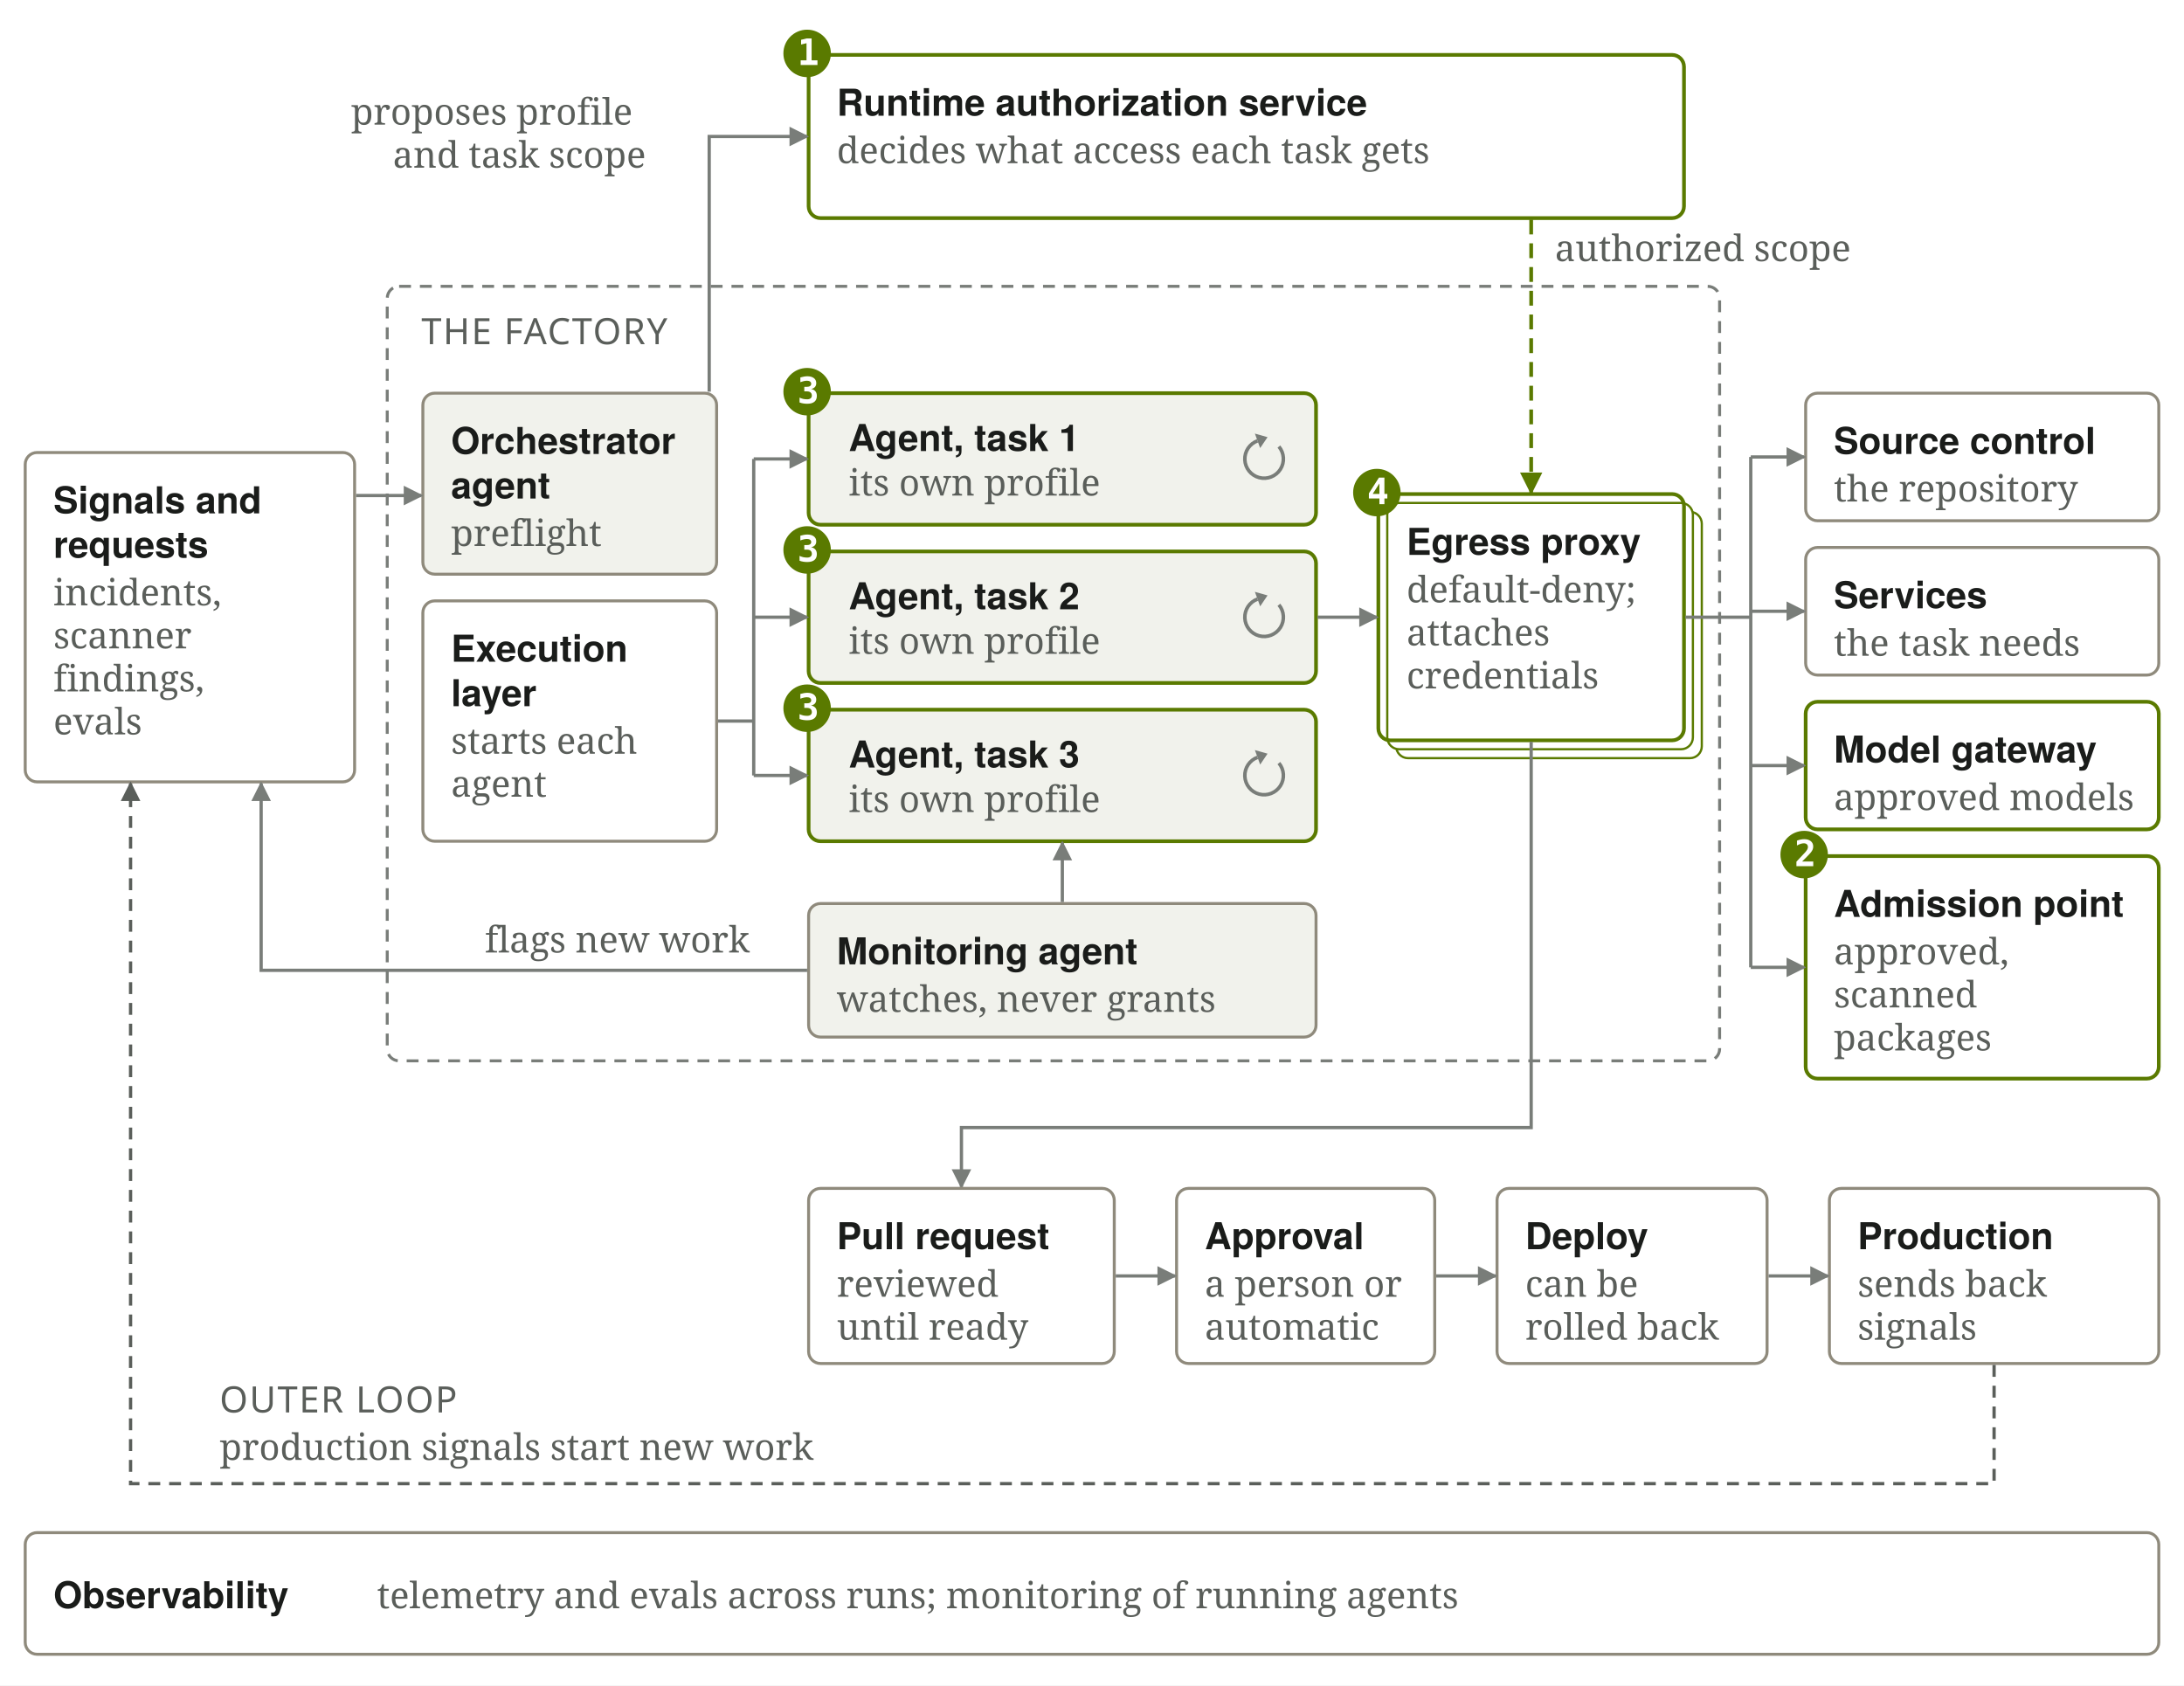
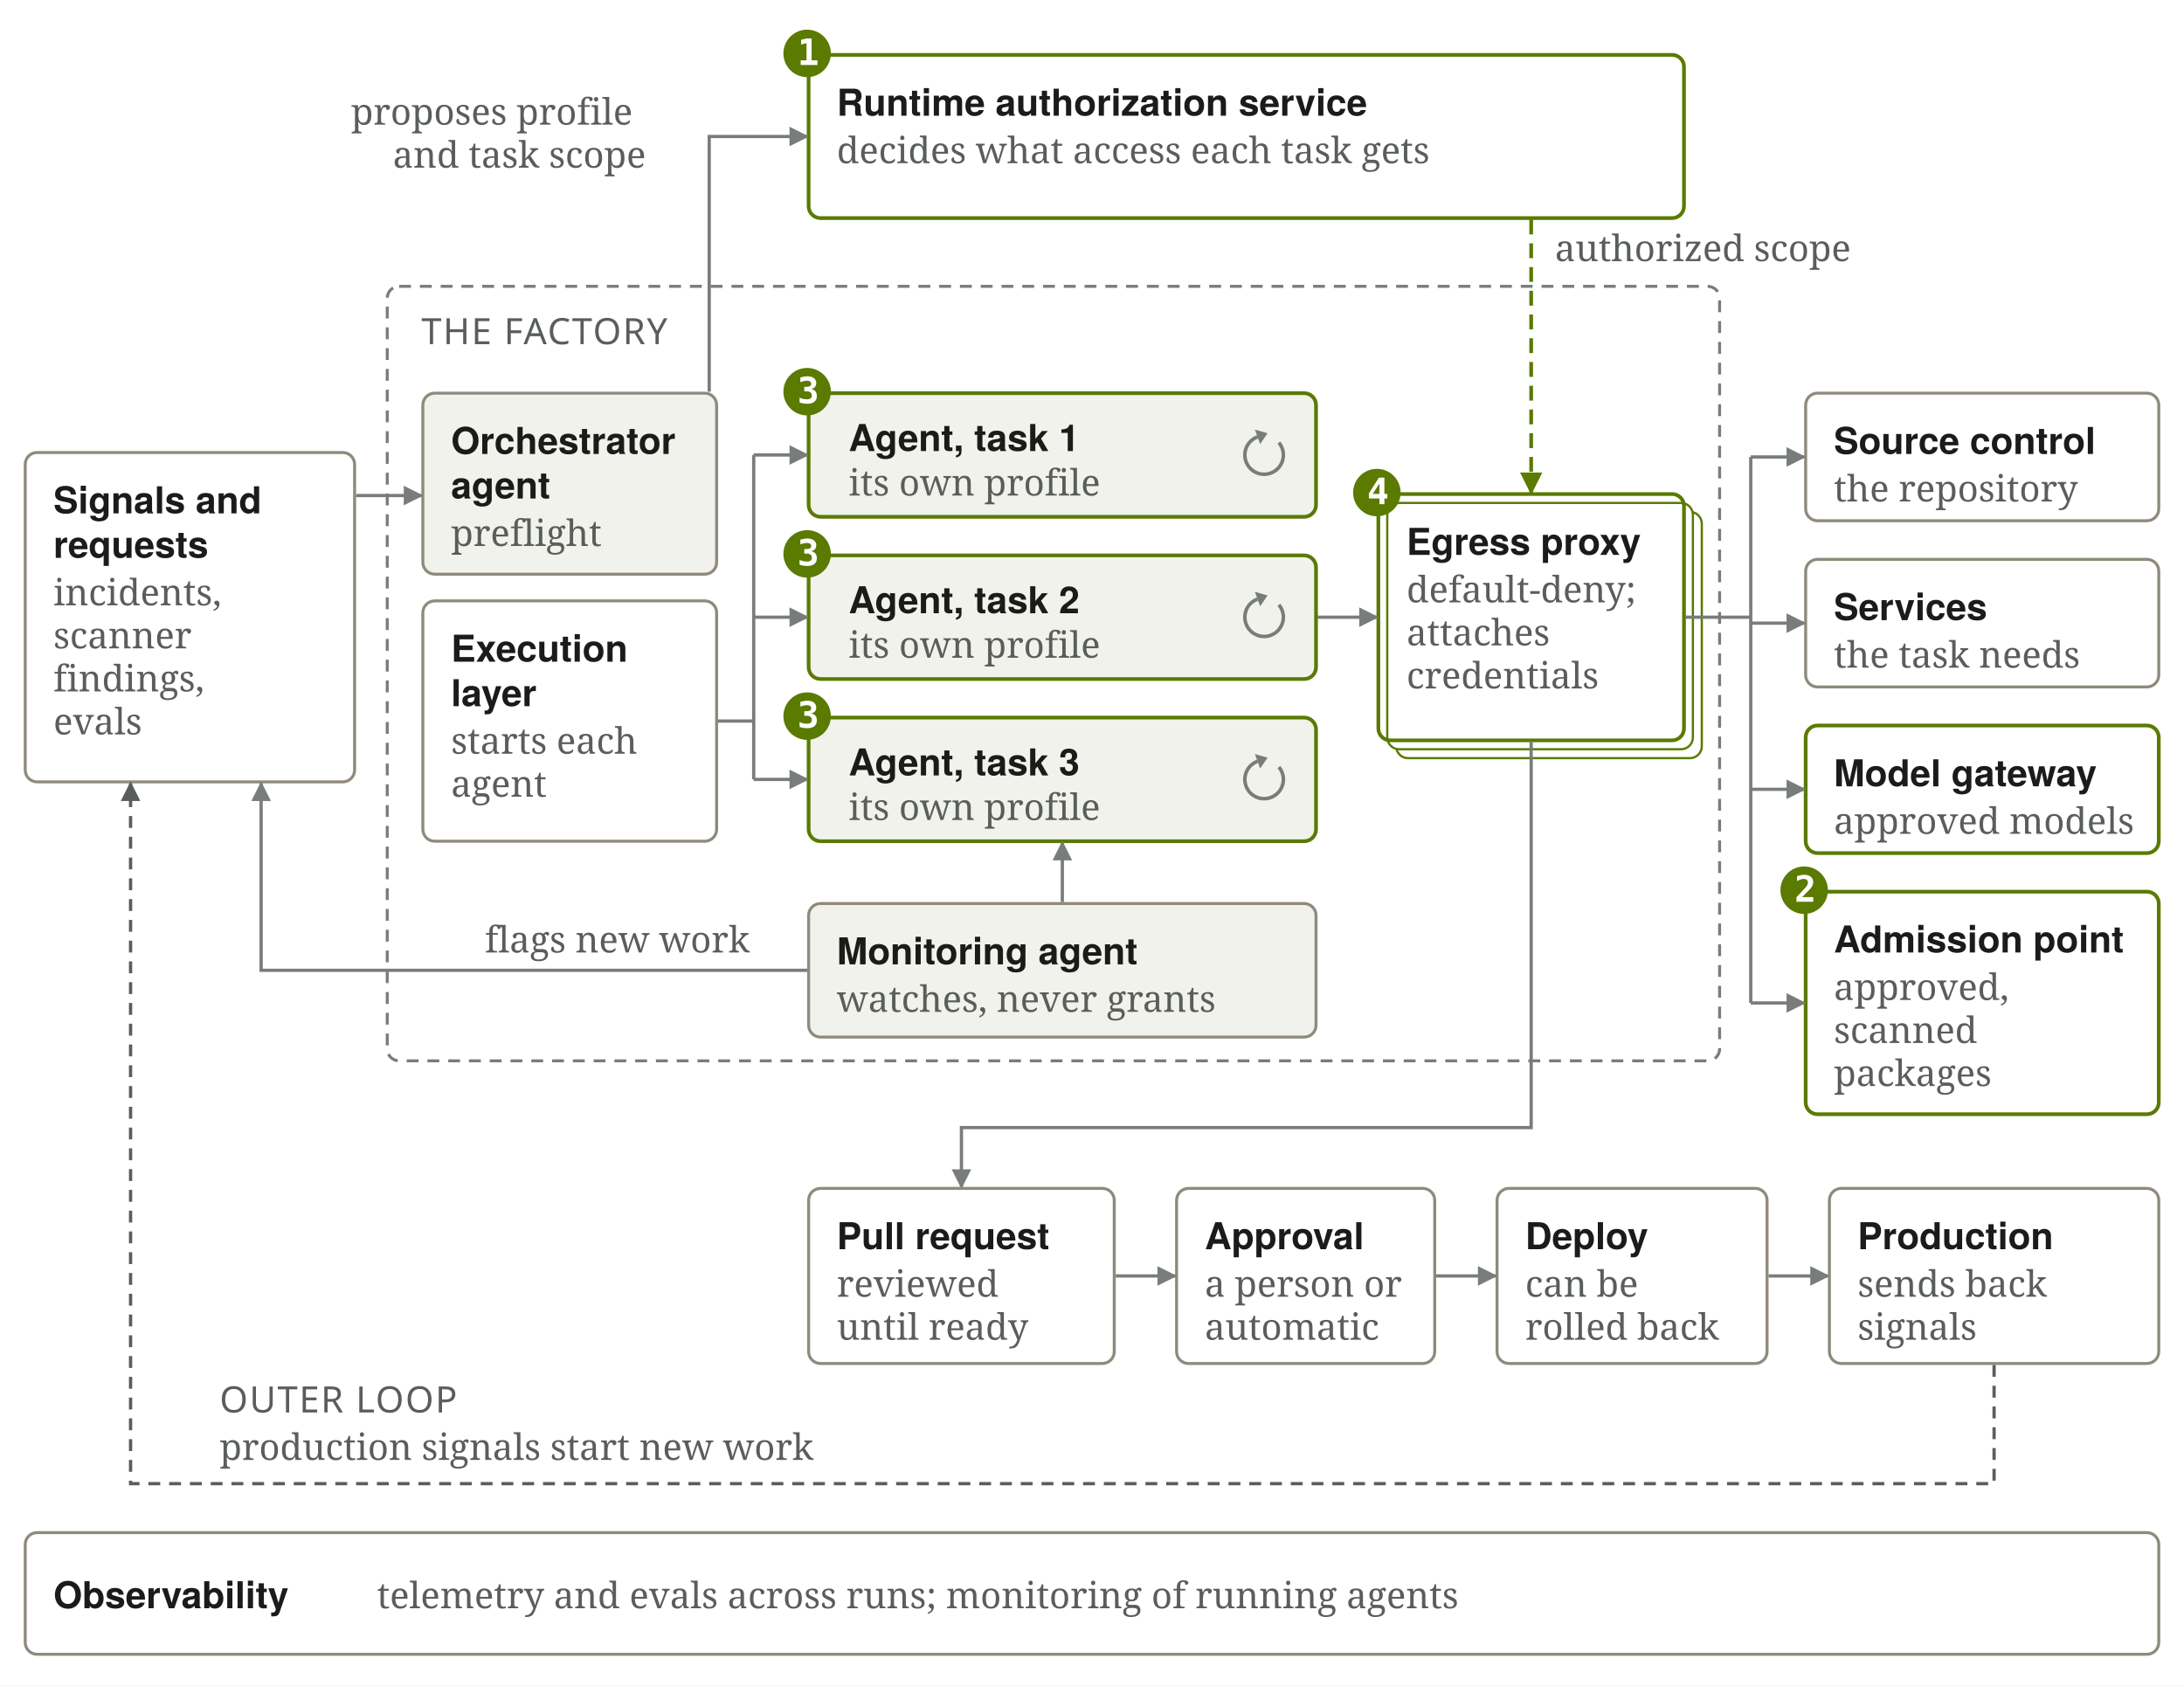
<svg xmlns="http://www.w3.org/2000/svg" viewBox="0 0 736 568" width="736" height="568" role="img" aria-labelledby="sf5-t sf5-d">
  <rect width="736" height="568" fill="#FFFFFF" />
  <defs>
    <marker id="sf5-a" viewBox="0 0 10 10" refX="9" refY="5" markerWidth="6" markerHeight="6" orient="auto-start-reverse">
      <path d="M0 0 L10 5 L0 10 z" fill="#797D79" />
    </marker>
    <marker id="sf5-g" viewBox="0 0 10 10" refX="9" refY="5" markerWidth="6" markerHeight="6" orient="auto-start-reverse">
      <path d="M0 0 L10 5 L0 10 z" fill="#5A7A00" />
    </marker>
    <marker id="sf5-s" viewBox="0 0 10 10" refX="9" refY="5" markerWidth="6" markerHeight="6" orient="auto-start-reverse">
      <path d="M0 0 L10 5 L0 10 z" fill="#5A5E5A" />
    </marker>
  </defs>
  <g transform="translate(8 8)">
    <rect x="264.5" y="10.5" width="295" height="55" rx="4" fill="none" stroke="#5A7A00" stroke-width="1.25" />
    <circle cx="264" cy="10" r="8" fill="#5A7A00" />
    <text x="260.7" y="13.9" font-family="'IBM Plex Mono',ui-monospace,'SF Mono',Menlo,Consolas,monospace" font-size="12.25" fill="#FFFFFF" font-weight="600">1</text>
    <text x="274" y="31" font-family="Figtree,'Avenir Next','Helvetica Neue',sans-serif" font-size="12.5" fill="#1A1C1A" font-weight="600">Runtime authorization service</text>
    <text x="274" y="47.0" font-family="'IBM Plex Serif',Charter,Georgia,serif" font-size="12.25" fill="#5A5E5A" font-weight="400">decides what access each task gets</text>
    <path d="M508 66 L508 158" fill="none" stroke="#5A7A00" stroke-width="1.25" stroke-dasharray="5 3" marker-end="url(#sf5-g)" />
    <text x="516.0" y="80" font-family="'IBM Plex Serif',Charter,Georgia,serif" font-size="12.25" fill="#5A5E5A" font-weight="400">authorized scope</text>
    <rect x="122.5" y="88.5" width="449" height="261" rx="4" fill="none" stroke="#797D79" stroke-width="1" stroke-dasharray="4 3" />
    <text x="134" y="108" font-family="'Chakra Petch','Avenir Next',sans-serif" font-size="12.25" fill="#5A5E5A" font-weight="500" letter-spacing="0.04em">THE FACTORY</text>
    <rect x="0.5" y="144.5" width="111" height="111" rx="4" fill="none" stroke="#8F8A7C" stroke-width="1" />
    <text x="10" y="165" font-family="Figtree,'Avenir Next','Helvetica Neue',sans-serif" font-size="12.5" fill="#1A1C1A" font-weight="600">Signals and</text>
    <text x="10" y="180" font-family="Figtree,'Avenir Next','Helvetica Neue',sans-serif" font-size="12.5" fill="#1A1C1A" font-weight="600">requests</text>
    <text x="10" y="196.0" font-family="'IBM Plex Serif',Charter,Georgia,serif" font-size="12.25" fill="#5A5E5A" font-weight="400">incidents,</text>
    <text x="10" y="210.5" font-family="'IBM Plex Serif',Charter,Georgia,serif" font-size="12.25" fill="#5A5E5A" font-weight="400">scanner</text>
    <text x="10" y="225.0" font-family="'IBM Plex Serif',Charter,Georgia,serif" font-size="12.25" fill="#5A5E5A" font-weight="400">findings,</text>
    <text x="10" y="239.5" font-family="'IBM Plex Serif',Charter,Georgia,serif" font-size="12.25" fill="#5A5E5A" font-weight="400">evals</text>
    <rect x="134.5" y="124.5" width="99" height="61" rx="4" fill="#F1F2EC" stroke="#8F8A7C" stroke-width="1" />
    <text x="144" y="145" font-family="Figtree,'Avenir Next','Helvetica Neue',sans-serif" font-size="12.5" fill="#1A1C1A" font-weight="600">Orchestrator</text>
    <text x="144" y="160" font-family="Figtree,'Avenir Next','Helvetica Neue',sans-serif" font-size="12.5" fill="#1A1C1A" font-weight="600">agent</text>
    <text x="144" y="176.0" font-family="'IBM Plex Serif',Charter,Georgia,serif" font-size="12.25" fill="#5A5E5A" font-weight="400">preflight</text>
    <rect x="134.5" y="194.5" width="99" height="81" rx="4" fill="none" stroke="#8F8A7C" stroke-width="1" />
    <text x="144" y="215" font-family="Figtree,'Avenir Next','Helvetica Neue',sans-serif" font-size="12.5" fill="#1A1C1A" font-weight="600">Execution</text>
    <text x="144" y="230" font-family="Figtree,'Avenir Next','Helvetica Neue',sans-serif" font-size="12.5" fill="#1A1C1A" font-weight="600">layer</text>
    <text x="144" y="246.0" font-family="'IBM Plex Serif',Charter,Georgia,serif" font-size="12.25" fill="#5A5E5A" font-weight="400">starts each</text>
    <text x="144" y="260.5" font-family="'IBM Plex Serif',Charter,Georgia,serif" font-size="12.25" fill="#5A5E5A" font-weight="400">agent</text>
    <path d="M112 159 L134 159" fill="none" stroke="#797D79" stroke-width="1.1" marker-end="url(#sf5-a)" />
    <path d="M231 124 L231 38 L264 38" fill="none" stroke="#797D79" stroke-width="1.1" marker-end="url(#sf5-a)" />
    <text x="110.3" y="34" font-family="'IBM Plex Serif',Charter,Georgia,serif" font-size="12.25" fill="#5A5E5A" font-weight="400">proposes profile</text>
    <text x="124.388" y="48.5" font-family="'IBM Plex Serif',Charter,Georgia,serif" font-size="12.25" fill="#5A5E5A" font-weight="400">and task scope</text>
-     <rect x="264.5" y="124.5" width="171" height="44.333" rx="4" fill="#F1F2EC" stroke="#5A7A00" stroke-width="1.25" />
+     <rect x="264.5" y="124.5" width="171" height="41.667" rx="4" fill="#F1F2EC" stroke="#5A7A00" stroke-width="1.25" />
    <circle cx="264" cy="124.0" r="8" fill="#5A7A00" />
    <text x="260.7" y="127.9" font-family="'IBM Plex Mono',ui-monospace,'SF Mono',Menlo,Consolas,monospace" font-size="12.25" fill="#FFFFFF" font-weight="600">3</text>
    <text x="278" y="144.0" font-family="Figtree,'Avenir Next','Helvetica Neue',sans-serif" font-size="12.5" fill="#1A1C1A" font-weight="600">Agent, task 1</text>
    <text x="278" y="159.0" font-family="'IBM Plex Serif',Charter,Georgia,serif" font-size="12.25" fill="#5A5E5A" font-weight="400">its own profile</text>
-     <path d="M422.98 142.49 A6.5 6.5 0 1 1 415.78 140.56" fill="none" stroke="#797D79" stroke-width="1.2" />
-     <path d="M419.16 139.33 L416.67 143.00 L414.89 138.12 z" fill="#797D79" />
-     <rect x="264.5" y="177.833" width="171" height="44.333" rx="4" fill="#F1F2EC" stroke="#5A7A00" stroke-width="1.25" />
-     <circle cx="264" cy="177.333" r="8" fill="#5A7A00" />
-     <text x="260.7" y="181.233" font-family="'IBM Plex Mono',ui-monospace,'SF Mono',Menlo,Consolas,monospace" font-size="12.25" fill="#FFFFFF" font-weight="600">3</text>
-     <text x="278" y="197.333" font-family="Figtree,'Avenir Next','Helvetica Neue',sans-serif" font-size="12.5" fill="#1A1C1A" font-weight="600">Agent, task 2</text>
-     <text x="278" y="212.333" font-family="'IBM Plex Serif',Charter,Georgia,serif" font-size="12.25" fill="#5A5E5A" font-weight="400">its own profile</text>
+     <path d="M422.98 141.16 A6.5 6.5 0 1 1 415.78 139.23" fill="none" stroke="#797D79" stroke-width="1.2" />
+     <path d="M419.16 137.99 L416.67 141.67 L414.89 136.78 z" fill="#797D79" />
+     <rect x="264.5" y="179.167" width="171" height="41.667" rx="4" fill="#F1F2EC" stroke="#5A7A00" stroke-width="1.25" />
+     <circle cx="264" cy="178.667" r="8" fill="#5A7A00" />
+     <text x="260.7" y="182.567" font-family="'IBM Plex Mono',ui-monospace,'SF Mono',Menlo,Consolas,monospace" font-size="12.25" fill="#FFFFFF" font-weight="600">3</text>
+     <text x="278" y="198.667" font-family="Figtree,'Avenir Next','Helvetica Neue',sans-serif" font-size="12.5" fill="#1A1C1A" font-weight="600">Agent, task 2</text>
+     <text x="278" y="213.667" font-family="'IBM Plex Serif',Charter,Georgia,serif" font-size="12.25" fill="#5A5E5A" font-weight="400">its own profile</text>
    <path d="M422.98 195.82 A6.5 6.5 0 1 1 415.78 193.89" fill="none" stroke="#797D79" stroke-width="1.2" />
    <path d="M419.16 192.66 L416.67 196.34 L414.89 191.45 z" fill="#797D79" />
-     <rect x="264.5" y="231.167" width="171" height="44.333" rx="4" fill="#F1F2EC" stroke="#5A7A00" stroke-width="1.25" />
-     <circle cx="264" cy="230.667" r="8" fill="#5A7A00" />
-     <text x="260.7" y="234.567" font-family="'IBM Plex Mono',ui-monospace,'SF Mono',Menlo,Consolas,monospace" font-size="12.25" fill="#FFFFFF" font-weight="600">3</text>
-     <text x="278" y="250.667" font-family="Figtree,'Avenir Next','Helvetica Neue',sans-serif" font-size="12.5" fill="#1A1C1A" font-weight="600">Agent, task 3</text>
-     <text x="278" y="265.667" font-family="'IBM Plex Serif',Charter,Georgia,serif" font-size="12.25" fill="#5A5E5A" font-weight="400">its own profile</text>
-     <path d="M422.98 249.16 A6.5 6.5 0 1 1 415.78 247.23" fill="none" stroke="#797D79" stroke-width="1.2" />
-     <path d="M419.16 245.99 L416.67 249.67 L414.89 244.78 z" fill="#797D79" />
+     <rect x="264.5" y="233.833" width="171" height="41.667" rx="4" fill="#F1F2EC" stroke="#5A7A00" stroke-width="1.25" />
+     <circle cx="264" cy="233.333" r="8" fill="#5A7A00" />
+     <text x="260.7" y="237.233" font-family="'IBM Plex Mono',ui-monospace,'SF Mono',Menlo,Consolas,monospace" font-size="12.25" fill="#FFFFFF" font-weight="600">3</text>
+     <text x="278" y="253.333" font-family="Figtree,'Avenir Next','Helvetica Neue',sans-serif" font-size="12.5" fill="#1A1C1A" font-weight="600">Agent, task 3</text>
+     <text x="278" y="268.333" font-family="'IBM Plex Serif',Charter,Georgia,serif" font-size="12.25" fill="#5A5E5A" font-weight="400">its own profile</text>
+     <path d="M422.98 250.49 A6.5 6.5 0 1 1 415.78 248.56" fill="none" stroke="#797D79" stroke-width="1.2" />
+     <path d="M419.16 247.33 L416.67 251.00 L414.89 246.12 z" fill="#797D79" />
    <path d="M234 235 L246 235" fill="none" stroke="#797D79" stroke-width="1.1" />
-     <path d="M246 146.667 L246 253.333" fill="none" stroke="#797D79" stroke-width="1.1" />
-     <path d="M246 146.667 L264 146.667" fill="none" stroke="#797D79" stroke-width="1.1" marker-end="url(#sf5-a)" />
+     <path d="M246 145.333 L246 254.667" fill="none" stroke="#797D79" stroke-width="1.1" />
+     <path d="M246 145.333 L264 145.333" fill="none" stroke="#797D79" stroke-width="1.1" marker-end="url(#sf5-a)" />
    <path d="M246 200 L264 200" fill="none" stroke="#797D79" stroke-width="1.1" marker-end="url(#sf5-a)" />
-     <path d="M246 253.333 L264 253.333" fill="none" stroke="#797D79" stroke-width="1.1" marker-end="url(#sf5-a)" />
+     <path d="M246 254.667 L264 254.667" fill="none" stroke="#797D79" stroke-width="1.1" marker-end="url(#sf5-a)" />
    <rect x="462.5" y="164.5" width="103" height="83" rx="4" fill="#FFFFFF" stroke="#5A7A00" stroke-width="0.75" />
    <rect x="459.5" y="161.5" width="103" height="83" rx="4" fill="#FFFFFF" stroke="#5A7A00" stroke-width="0.75" />
    <rect x="456.5" y="158.5" width="103" height="83" rx="4" fill="none" stroke="#5A7A00" stroke-width="1.25" />
    <circle cx="456" cy="158" r="8" fill="#5A7A00" />
    <text x="452.7" y="161.9" font-family="'IBM Plex Mono',ui-monospace,'SF Mono',Menlo,Consolas,monospace" font-size="12.25" fill="#FFFFFF" font-weight="600">4</text>
    <text x="466" y="179" font-family="Figtree,'Avenir Next','Helvetica Neue',sans-serif" font-size="12.5" fill="#1A1C1A" font-weight="600">Egress proxy</text>
    <text x="466" y="195.0" font-family="'IBM Plex Serif',Charter,Georgia,serif" font-size="12.25" fill="#5A5E5A" font-weight="400">default-deny;</text>
    <text x="466" y="209.5" font-family="'IBM Plex Serif',Charter,Georgia,serif" font-size="12.25" fill="#5A5E5A" font-weight="400">attaches</text>
    <text x="466" y="224.0" font-family="'IBM Plex Serif',Charter,Georgia,serif" font-size="12.25" fill="#5A5E5A" font-weight="400">credentials</text>
    <path d="M436 200 L456 200" fill="none" stroke="#797D79" stroke-width="1.1" marker-end="url(#sf5-a)" />
    <rect x="600.5" y="124.5" width="119" height="43" rx="4" fill="none" stroke="#8F8A7C" stroke-width="1" />
    <text x="610" y="145" font-family="Figtree,'Avenir Next','Helvetica Neue',sans-serif" font-size="12.5" fill="#1A1C1A" font-weight="600">Source control</text>
    <text x="610" y="161.0" font-family="'IBM Plex Serif',Charter,Georgia,serif" font-size="12.25" fill="#5A5E5A" font-weight="400">the repository</text>
-     <rect x="600.5" y="176.5" width="119" height="43" rx="4" fill="none" stroke="#8F8A7C" stroke-width="1" />
-     <text x="610" y="197" font-family="Figtree,'Avenir Next','Helvetica Neue',sans-serif" font-size="12.5" fill="#1A1C1A" font-weight="600">Services</text>
-     <text x="610" y="213.0" font-family="'IBM Plex Serif',Charter,Georgia,serif" font-size="12.25" fill="#5A5E5A" font-weight="400">the task needs</text>
-     <rect x="600.5" y="228.5" width="119" height="43" rx="4" fill="none" stroke="#5A7A00" stroke-width="1.25" />
-     <text x="610" y="249" font-family="Figtree,'Avenir Next','Helvetica Neue',sans-serif" font-size="12.5" fill="#1A1C1A" font-weight="600">Model gateway</text>
-     <text x="610" y="265.0" font-family="'IBM Plex Serif',Charter,Georgia,serif" font-size="12.25" fill="#5A5E5A" font-weight="400">approved models</text>
-     <rect x="600.5" y="280.5" width="119" height="75" rx="4" fill="none" stroke="#5A7A00" stroke-width="1.25" />
-     <circle cx="600" cy="280" r="8" fill="#5A7A00" />
-     <text x="596.7" y="283.9" font-family="'IBM Plex Mono',ui-monospace,'SF Mono',Menlo,Consolas,monospace" font-size="12.25" fill="#FFFFFF" font-weight="600">2</text>
-     <text x="610" y="301" font-family="Figtree,'Avenir Next','Helvetica Neue',sans-serif" font-size="12.5" fill="#1A1C1A" font-weight="600">Admission point</text>
-     <text x="610" y="317.0" font-family="'IBM Plex Serif',Charter,Georgia,serif" font-size="12.25" fill="#5A5E5A" font-weight="400">approved,</text>
-     <text x="610" y="331.5" font-family="'IBM Plex Serif',Charter,Georgia,serif" font-size="12.25" fill="#5A5E5A" font-weight="400">scanned</text>
-     <text x="610" y="346.0" font-family="'IBM Plex Serif',Charter,Georgia,serif" font-size="12.25" fill="#5A5E5A" font-weight="400">packages</text>
+     <rect x="600.5" y="180.5" width="119" height="43" rx="4" fill="none" stroke="#8F8A7C" stroke-width="1" />
+     <text x="610" y="201" font-family="Figtree,'Avenir Next','Helvetica Neue',sans-serif" font-size="12.5" fill="#1A1C1A" font-weight="600">Services</text>
+     <text x="610" y="217.0" font-family="'IBM Plex Serif',Charter,Georgia,serif" font-size="12.25" fill="#5A5E5A" font-weight="400">the task needs</text>
+     <rect x="600.5" y="236.5" width="119" height="43" rx="4" fill="none" stroke="#5A7A00" stroke-width="1.25" />
+     <text x="610" y="257" font-family="Figtree,'Avenir Next','Helvetica Neue',sans-serif" font-size="12.5" fill="#1A1C1A" font-weight="600">Model gateway</text>
+     <text x="610" y="273.0" font-family="'IBM Plex Serif',Charter,Georgia,serif" font-size="12.25" fill="#5A5E5A" font-weight="400">approved models</text>
+     <rect x="600.5" y="292.5" width="119" height="75" rx="4" fill="none" stroke="#5A7A00" stroke-width="1.25" />
+     <circle cx="600" cy="292" r="8" fill="#5A7A00" />
+     <text x="596.7" y="295.9" font-family="'IBM Plex Mono',ui-monospace,'SF Mono',Menlo,Consolas,monospace" font-size="12.25" fill="#FFFFFF" font-weight="600">2</text>
+     <text x="610" y="313" font-family="Figtree,'Avenir Next','Helvetica Neue',sans-serif" font-size="12.5" fill="#1A1C1A" font-weight="600">Admission point</text>
+     <text x="610" y="329.0" font-family="'IBM Plex Serif',Charter,Georgia,serif" font-size="12.25" fill="#5A5E5A" font-weight="400">approved,</text>
+     <text x="610" y="343.5" font-family="'IBM Plex Serif',Charter,Georgia,serif" font-size="12.25" fill="#5A5E5A" font-weight="400">scanned</text>
+     <text x="610" y="358.0" font-family="'IBM Plex Serif',Charter,Georgia,serif" font-size="12.25" fill="#5A5E5A" font-weight="400">packages</text>
    <path d="M560 200 L582 200" fill="none" stroke="#797D79" stroke-width="1.1" />
-     <path d="M582 146 L582 318" fill="none" stroke="#797D79" stroke-width="1.1" />
+     <path d="M582 146 L582 330" fill="none" stroke="#797D79" stroke-width="1.1" />
    <path d="M582 146 L600 146" fill="none" stroke="#797D79" stroke-width="1.1" marker-end="url(#sf5-a)" />
-     <path d="M582 198 L600 198" fill="none" stroke="#797D79" stroke-width="1.1" marker-end="url(#sf5-a)" />
-     <path d="M582 250 L600 250" fill="none" stroke="#797D79" stroke-width="1.1" marker-end="url(#sf5-a)" />
-     <path d="M582 318 L600 318" fill="none" stroke="#797D79" stroke-width="1.1" marker-end="url(#sf5-a)" />
+     <path d="M582 202 L600 202" fill="none" stroke="#797D79" stroke-width="1.1" marker-end="url(#sf5-a)" />
+     <path d="M582 258 L600 258" fill="none" stroke="#797D79" stroke-width="1.1" marker-end="url(#sf5-a)" />
+     <path d="M582 330 L600 330" fill="none" stroke="#797D79" stroke-width="1.1" marker-end="url(#sf5-a)" />
    <rect x="264.5" y="296.5" width="171" height="45" rx="4" fill="#F1F2EC" stroke="#8F8A7C" stroke-width="1" />
    <text x="274" y="317" font-family="Figtree,'Avenir Next','Helvetica Neue',sans-serif" font-size="12.5" fill="#1A1C1A" font-weight="600">Monitoring agent</text>
    <text x="274" y="333.0" font-family="'IBM Plex Serif',Charter,Georgia,serif" font-size="12.25" fill="#5A5E5A" font-weight="400">watches, never grants</text>
    <path d="M350 296 L350 276" fill="none" stroke="#797D79" stroke-width="1.1" marker-end="url(#sf5-a)" />
    <path d="M264 319 L80 319 L80 256" fill="none" stroke="#797D79" stroke-width="1.1" marker-end="url(#sf5-a)" />
    <text x="155.388" y="313.0" font-family="'IBM Plex Serif',Charter,Georgia,serif" font-size="12.25" fill="#5A5E5A" font-weight="400">flags new work</text>
    <path d="M508 242 L508 372 L316 372 L316 392" fill="none" stroke="#797D79" stroke-width="1.1" marker-end="url(#sf5-a)" />
    <rect x="264.5" y="392.5" width="103" height="59" rx="4" fill="none" stroke="#8F8A7C" stroke-width="1" />
    <text x="274" y="413" font-family="Figtree,'Avenir Next','Helvetica Neue',sans-serif" font-size="12.5" fill="#1A1C1A" font-weight="600">Pull request</text>
    <text x="274" y="429.0" font-family="'IBM Plex Serif',Charter,Georgia,serif" font-size="12.25" fill="#5A5E5A" font-weight="400">reviewed</text>
    <text x="274" y="443.5" font-family="'IBM Plex Serif',Charter,Georgia,serif" font-size="12.25" fill="#5A5E5A" font-weight="400">until ready</text>
    <rect x="388.5" y="392.5" width="87" height="59" rx="4" fill="none" stroke="#8F8A7C" stroke-width="1" />
    <text x="398" y="413" font-family="Figtree,'Avenir Next','Helvetica Neue',sans-serif" font-size="12.5" fill="#1A1C1A" font-weight="600">Approval</text>
    <text x="398" y="429.0" font-family="'IBM Plex Serif',Charter,Georgia,serif" font-size="12.25" fill="#5A5E5A" font-weight="400">a person or</text>
    <text x="398" y="443.5" font-family="'IBM Plex Serif',Charter,Georgia,serif" font-size="12.25" fill="#5A5E5A" font-weight="400">automatic</text>
    <rect x="496.5" y="392.5" width="91" height="59" rx="4" fill="none" stroke="#8F8A7C" stroke-width="1" />
    <text x="506" y="413" font-family="Figtree,'Avenir Next','Helvetica Neue',sans-serif" font-size="12.5" fill="#1A1C1A" font-weight="600">Deploy</text>
    <text x="506" y="429.0" font-family="'IBM Plex Serif',Charter,Georgia,serif" font-size="12.25" fill="#5A5E5A" font-weight="400">can be</text>
    <text x="506" y="443.5" font-family="'IBM Plex Serif',Charter,Georgia,serif" font-size="12.25" fill="#5A5E5A" font-weight="400">rolled back</text>
    <rect x="608.5" y="392.5" width="111" height="59" rx="4" fill="none" stroke="#8F8A7C" stroke-width="1" />
    <text x="618" y="413" font-family="Figtree,'Avenir Next','Helvetica Neue',sans-serif" font-size="12.5" fill="#1A1C1A" font-weight="600">Production</text>
    <text x="618" y="429.0" font-family="'IBM Plex Serif',Charter,Georgia,serif" font-size="12.25" fill="#5A5E5A" font-weight="400">sends back</text>
    <text x="618" y="443.5" font-family="'IBM Plex Serif',Charter,Georgia,serif" font-size="12.25" fill="#5A5E5A" font-weight="400">signals</text>
    <path d="M368 422 L388 422" fill="none" stroke="#797D79" stroke-width="1.1" marker-end="url(#sf5-a)" />
    <path d="M476 422 L496 422" fill="none" stroke="#797D79" stroke-width="1.1" marker-end="url(#sf5-a)" />
    <path d="M588 422 L608 422" fill="none" stroke="#797D79" stroke-width="1.1" marker-end="url(#sf5-a)" />
    <path d="M664 452 L664 492 L36 492 L36 256" fill="none" stroke="#5A5E5A" stroke-width="1.1" stroke-dasharray="4 3" marker-end="url(#sf5-s)" />
    <text x="66" y="468" font-family="'Chakra Petch','Avenir Next',sans-serif" font-size="12.25" fill="#5A5E5A" font-weight="500" letter-spacing="0.04em">OUTER LOOP</text>
    <text x="66" y="484" font-family="'IBM Plex Serif',Charter,Georgia,serif" font-size="12.25" fill="#5A5E5A" font-weight="400">production signals start new work</text>
    <rect x="0.5" y="508.5" width="719" height="41" rx="4" fill="none" stroke="#8F8A7C" stroke-width="1" />
    <text x="10" y="534" font-family="Figtree,'Avenir Next','Helvetica Neue',sans-serif" font-size="12.5" fill="#1A1C1A" font-weight="600">Observability</text>
    <text x="119.062" y="534" font-family="'IBM Plex Serif',Charter,Georgia,serif" font-size="12.25" fill="#5A5E5A" font-weight="400">telemetry and evals across runs; monitoring of running agents</text>
  </g>
</svg>
